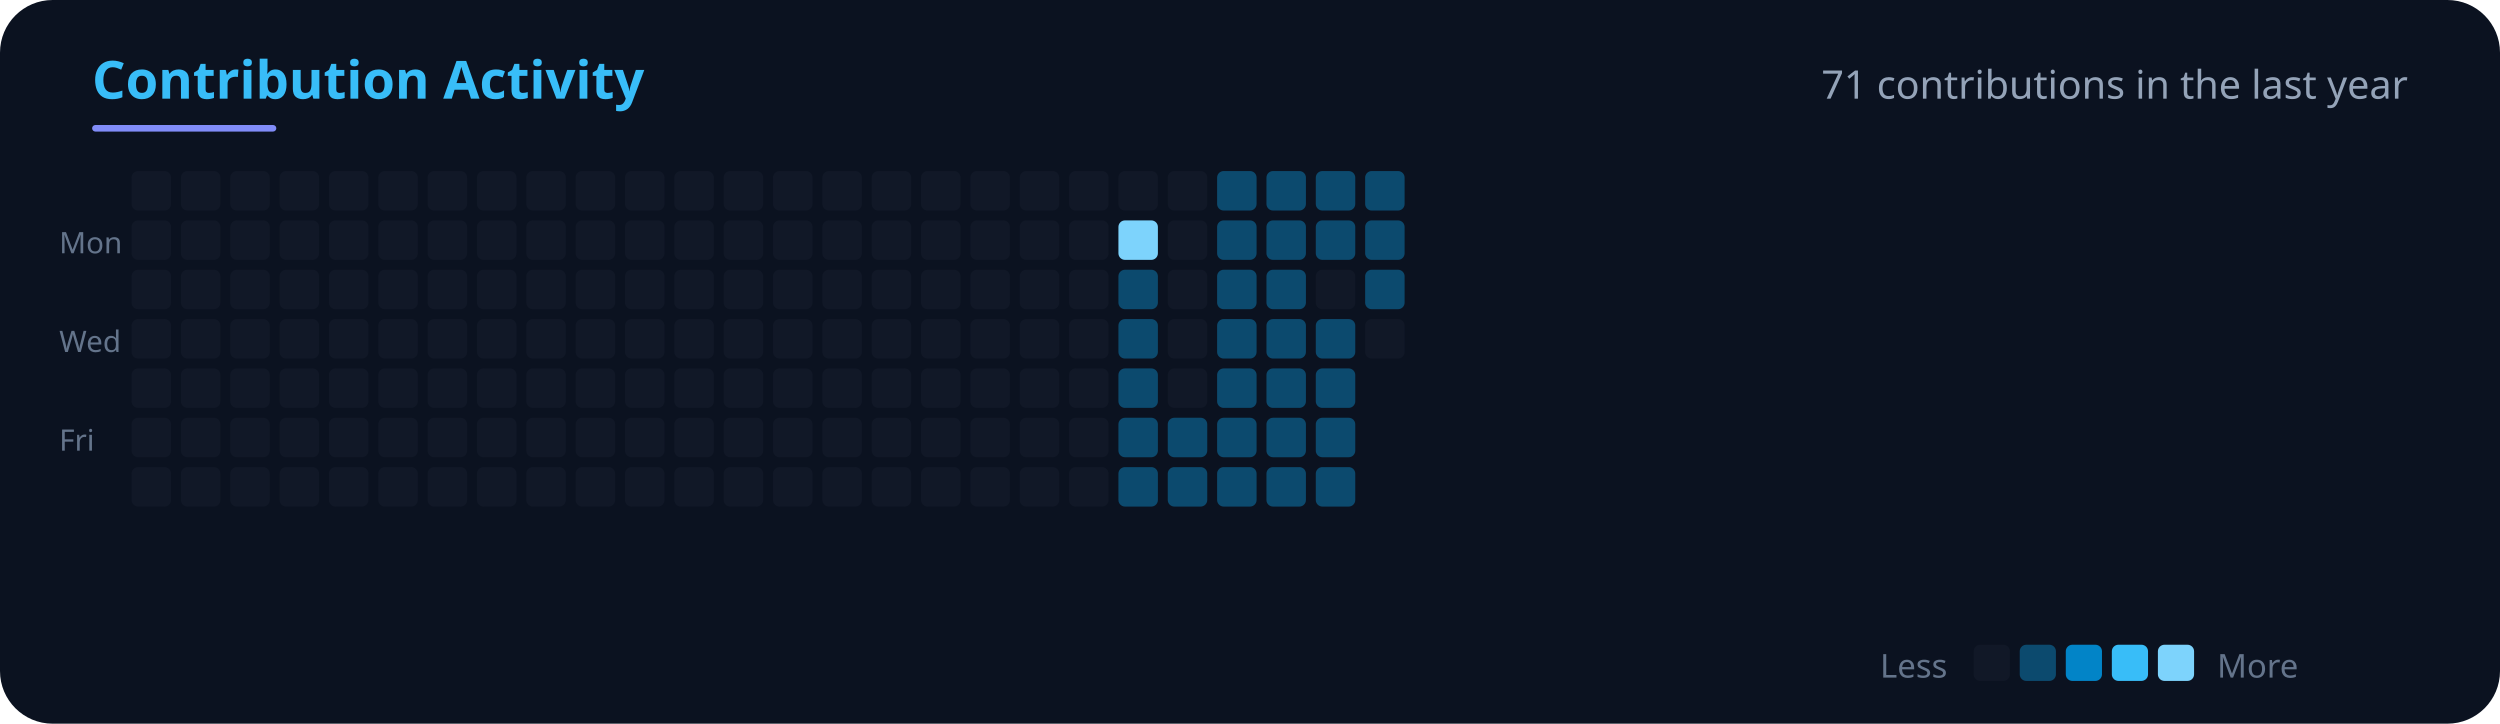
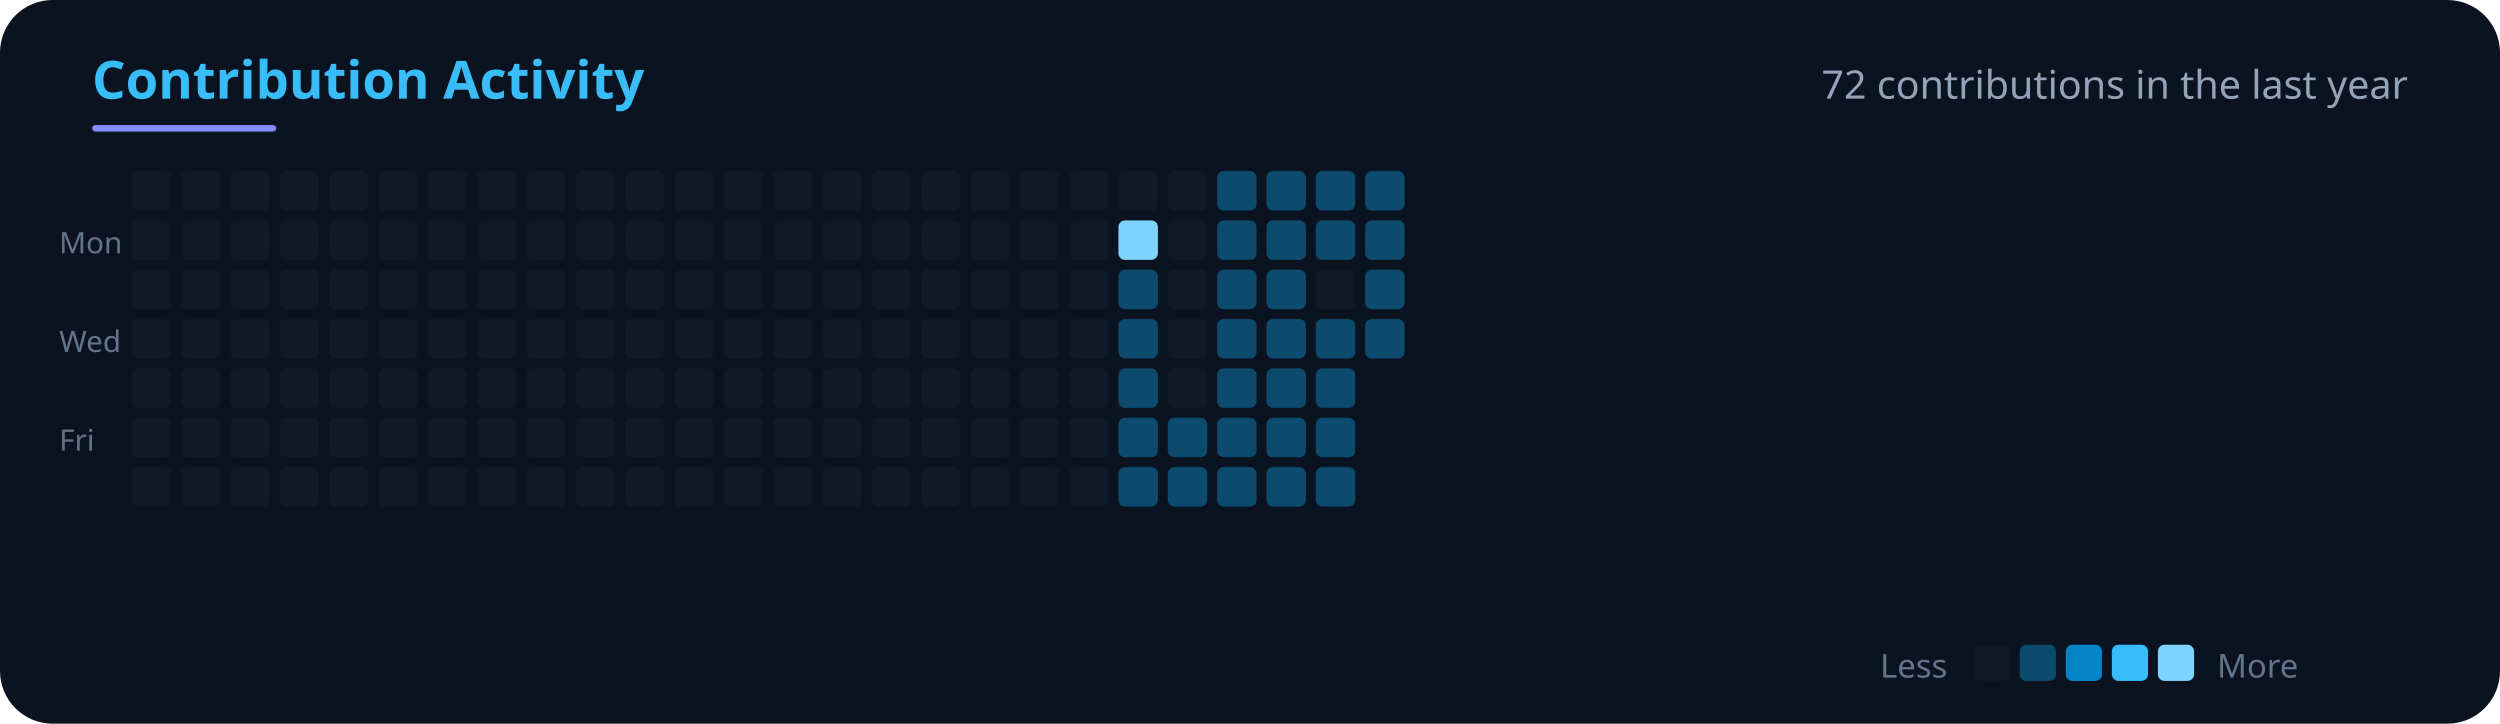
<svg xmlns="http://www.w3.org/2000/svg" width="760" height="220" viewBox="0 0 760 220" role="img">
  <rect width="100%" height="100%" rx="16" fill="#0B1220" />
  <text x="28" y="30" fill="#38BDF8" font-family="Segoe UI, Ubuntu, sans-serif" font-size="16" font-weight="700">Contribution Activity</text>
-   <text x="732" y="30" text-anchor="end" fill="#94A3B8" font-family="Segoe UI, Ubuntu, sans-serif" font-size="12">71 contributions in the last year</text>
+   <text x="732" y="30" text-anchor="end" fill="#94A3B8" font-family="Segoe UI, Ubuntu, sans-serif" font-size="12">72 contributions in the last year</text>
  <rect x="28" y="38" width="56" height="2" rx="1" fill="#818CF8" />
  <text x="18" y="77" fill="#64748B" font-family="Segoe UI, Ubuntu, sans-serif" font-size="9">Mon</text>
  <text x="18" y="107" fill="#64748B" font-family="Segoe UI, Ubuntu, sans-serif" font-size="9">Wed</text>
  <text x="18" y="137" fill="#64748B" font-family="Segoe UI, Ubuntu, sans-serif" font-size="9">Fri</text>
  <rect x="40" y="52" width="12" height="12" rx="2" fill="#111827" />
  <rect x="40" y="67" width="12" height="12" rx="2" fill="#111827" />
  <rect x="40" y="82" width="12" height="12" rx="2" fill="#111827" />
  <rect x="40" y="97" width="12" height="12" rx="2" fill="#111827" />
  <rect x="40" y="112" width="12" height="12" rx="2" fill="#111827" />
  <rect x="40" y="127" width="12" height="12" rx="2" fill="#111827" />
  <rect x="40" y="142" width="12" height="12" rx="2" fill="#111827" />
  <rect x="55" y="52" width="12" height="12" rx="2" fill="#111827" />
  <rect x="55" y="67" width="12" height="12" rx="2" fill="#111827" />
  <rect x="55" y="82" width="12" height="12" rx="2" fill="#111827" />
  <rect x="55" y="97" width="12" height="12" rx="2" fill="#111827" />
  <rect x="55" y="112" width="12" height="12" rx="2" fill="#111827" />
  <rect x="55" y="127" width="12" height="12" rx="2" fill="#111827" />
  <rect x="55" y="142" width="12" height="12" rx="2" fill="#111827" />
  <rect x="70" y="52" width="12" height="12" rx="2" fill="#111827" />
  <rect x="70" y="67" width="12" height="12" rx="2" fill="#111827" />
  <rect x="70" y="82" width="12" height="12" rx="2" fill="#111827" />
  <rect x="70" y="97" width="12" height="12" rx="2" fill="#111827" />
  <rect x="70" y="112" width="12" height="12" rx="2" fill="#111827" />
  <rect x="70" y="127" width="12" height="12" rx="2" fill="#111827" />
  <rect x="70" y="142" width="12" height="12" rx="2" fill="#111827" />
  <rect x="85" y="52" width="12" height="12" rx="2" fill="#111827" />
  <rect x="85" y="67" width="12" height="12" rx="2" fill="#111827" />
  <rect x="85" y="82" width="12" height="12" rx="2" fill="#111827" />
  <rect x="85" y="97" width="12" height="12" rx="2" fill="#111827" />
  <rect x="85" y="112" width="12" height="12" rx="2" fill="#111827" />
  <rect x="85" y="127" width="12" height="12" rx="2" fill="#111827" />
  <rect x="85" y="142" width="12" height="12" rx="2" fill="#111827" />
  <rect x="100" y="52" width="12" height="12" rx="2" fill="#111827" />
  <rect x="100" y="67" width="12" height="12" rx="2" fill="#111827" />
  <rect x="100" y="82" width="12" height="12" rx="2" fill="#111827" />
  <rect x="100" y="97" width="12" height="12" rx="2" fill="#111827" />
  <rect x="100" y="112" width="12" height="12" rx="2" fill="#111827" />
  <rect x="100" y="127" width="12" height="12" rx="2" fill="#111827" />
  <rect x="100" y="142" width="12" height="12" rx="2" fill="#111827" />
  <rect x="115" y="52" width="12" height="12" rx="2" fill="#111827" />
  <rect x="115" y="67" width="12" height="12" rx="2" fill="#111827" />
  <rect x="115" y="82" width="12" height="12" rx="2" fill="#111827" />
  <rect x="115" y="97" width="12" height="12" rx="2" fill="#111827" />
  <rect x="115" y="112" width="12" height="12" rx="2" fill="#111827" />
  <rect x="115" y="127" width="12" height="12" rx="2" fill="#111827" />
  <rect x="115" y="142" width="12" height="12" rx="2" fill="#111827" />
  <rect x="130" y="52" width="12" height="12" rx="2" fill="#111827" />
  <rect x="130" y="67" width="12" height="12" rx="2" fill="#111827" />
  <rect x="130" y="82" width="12" height="12" rx="2" fill="#111827" />
  <rect x="130" y="97" width="12" height="12" rx="2" fill="#111827" />
  <rect x="130" y="112" width="12" height="12" rx="2" fill="#111827" />
  <rect x="130" y="127" width="12" height="12" rx="2" fill="#111827" />
  <rect x="130" y="142" width="12" height="12" rx="2" fill="#111827" />
  <rect x="145" y="52" width="12" height="12" rx="2" fill="#111827" />
  <rect x="145" y="67" width="12" height="12" rx="2" fill="#111827" />
  <rect x="145" y="82" width="12" height="12" rx="2" fill="#111827" />
  <rect x="145" y="97" width="12" height="12" rx="2" fill="#111827" />
  <rect x="145" y="112" width="12" height="12" rx="2" fill="#111827" />
  <rect x="145" y="127" width="12" height="12" rx="2" fill="#111827" />
  <rect x="145" y="142" width="12" height="12" rx="2" fill="#111827" />
  <rect x="160" y="52" width="12" height="12" rx="2" fill="#111827" />
  <rect x="160" y="67" width="12" height="12" rx="2" fill="#111827" />
  <rect x="160" y="82" width="12" height="12" rx="2" fill="#111827" />
  <rect x="160" y="97" width="12" height="12" rx="2" fill="#111827" />
  <rect x="160" y="112" width="12" height="12" rx="2" fill="#111827" />
  <rect x="160" y="127" width="12" height="12" rx="2" fill="#111827" />
  <rect x="160" y="142" width="12" height="12" rx="2" fill="#111827" />
  <rect x="175" y="52" width="12" height="12" rx="2" fill="#111827" />
  <rect x="175" y="67" width="12" height="12" rx="2" fill="#111827" />
  <rect x="175" y="82" width="12" height="12" rx="2" fill="#111827" />
  <rect x="175" y="97" width="12" height="12" rx="2" fill="#111827" />
  <rect x="175" y="112" width="12" height="12" rx="2" fill="#111827" />
  <rect x="175" y="127" width="12" height="12" rx="2" fill="#111827" />
  <rect x="175" y="142" width="12" height="12" rx="2" fill="#111827" />
  <rect x="190" y="52" width="12" height="12" rx="2" fill="#111827" />
  <rect x="190" y="67" width="12" height="12" rx="2" fill="#111827" />
  <rect x="190" y="82" width="12" height="12" rx="2" fill="#111827" />
  <rect x="190" y="97" width="12" height="12" rx="2" fill="#111827" />
  <rect x="190" y="112" width="12" height="12" rx="2" fill="#111827" />
  <rect x="190" y="127" width="12" height="12" rx="2" fill="#111827" />
  <rect x="190" y="142" width="12" height="12" rx="2" fill="#111827" />
  <rect x="205" y="52" width="12" height="12" rx="2" fill="#111827" />
  <rect x="205" y="67" width="12" height="12" rx="2" fill="#111827" />
  <rect x="205" y="82" width="12" height="12" rx="2" fill="#111827" />
  <rect x="205" y="97" width="12" height="12" rx="2" fill="#111827" />
  <rect x="205" y="112" width="12" height="12" rx="2" fill="#111827" />
  <rect x="205" y="127" width="12" height="12" rx="2" fill="#111827" />
  <rect x="205" y="142" width="12" height="12" rx="2" fill="#111827" />
  <rect x="220" y="52" width="12" height="12" rx="2" fill="#111827" />
  <rect x="220" y="67" width="12" height="12" rx="2" fill="#111827" />
  <rect x="220" y="82" width="12" height="12" rx="2" fill="#111827" />
  <rect x="220" y="97" width="12" height="12" rx="2" fill="#111827" />
  <rect x="220" y="112" width="12" height="12" rx="2" fill="#111827" />
  <rect x="220" y="127" width="12" height="12" rx="2" fill="#111827" />
  <rect x="220" y="142" width="12" height="12" rx="2" fill="#111827" />
  <rect x="235" y="52" width="12" height="12" rx="2" fill="#111827" />
  <rect x="235" y="67" width="12" height="12" rx="2" fill="#111827" />
  <rect x="235" y="82" width="12" height="12" rx="2" fill="#111827" />
  <rect x="235" y="97" width="12" height="12" rx="2" fill="#111827" />
  <rect x="235" y="112" width="12" height="12" rx="2" fill="#111827" />
  <rect x="235" y="127" width="12" height="12" rx="2" fill="#111827" />
  <rect x="235" y="142" width="12" height="12" rx="2" fill="#111827" />
  <rect x="250" y="52" width="12" height="12" rx="2" fill="#111827" />
  <rect x="250" y="67" width="12" height="12" rx="2" fill="#111827" />
  <rect x="250" y="82" width="12" height="12" rx="2" fill="#111827" />
  <rect x="250" y="97" width="12" height="12" rx="2" fill="#111827" />
  <rect x="250" y="112" width="12" height="12" rx="2" fill="#111827" />
  <rect x="250" y="127" width="12" height="12" rx="2" fill="#111827" />
  <rect x="250" y="142" width="12" height="12" rx="2" fill="#111827" />
  <rect x="265" y="52" width="12" height="12" rx="2" fill="#111827" />
  <rect x="265" y="67" width="12" height="12" rx="2" fill="#111827" />
  <rect x="265" y="82" width="12" height="12" rx="2" fill="#111827" />
  <rect x="265" y="97" width="12" height="12" rx="2" fill="#111827" />
  <rect x="265" y="112" width="12" height="12" rx="2" fill="#111827" />
  <rect x="265" y="127" width="12" height="12" rx="2" fill="#111827" />
  <rect x="265" y="142" width="12" height="12" rx="2" fill="#111827" />
  <rect x="280" y="52" width="12" height="12" rx="2" fill="#111827" />
  <rect x="280" y="67" width="12" height="12" rx="2" fill="#111827" />
  <rect x="280" y="82" width="12" height="12" rx="2" fill="#111827" />
  <rect x="280" y="97" width="12" height="12" rx="2" fill="#111827" />
  <rect x="280" y="112" width="12" height="12" rx="2" fill="#111827" />
  <rect x="280" y="127" width="12" height="12" rx="2" fill="#111827" />
  <rect x="280" y="142" width="12" height="12" rx="2" fill="#111827" />
  <rect x="295" y="52" width="12" height="12" rx="2" fill="#111827" />
  <rect x="295" y="67" width="12" height="12" rx="2" fill="#111827" />
  <rect x="295" y="82" width="12" height="12" rx="2" fill="#111827" />
  <rect x="295" y="97" width="12" height="12" rx="2" fill="#111827" />
  <rect x="295" y="112" width="12" height="12" rx="2" fill="#111827" />
  <rect x="295" y="127" width="12" height="12" rx="2" fill="#111827" />
  <rect x="295" y="142" width="12" height="12" rx="2" fill="#111827" />
  <rect x="310" y="52" width="12" height="12" rx="2" fill="#111827" />
  <rect x="310" y="67" width="12" height="12" rx="2" fill="#111827" />
  <rect x="310" y="82" width="12" height="12" rx="2" fill="#111827" />
  <rect x="310" y="97" width="12" height="12" rx="2" fill="#111827" />
  <rect x="310" y="112" width="12" height="12" rx="2" fill="#111827" />
  <rect x="310" y="127" width="12" height="12" rx="2" fill="#111827" />
  <rect x="310" y="142" width="12" height="12" rx="2" fill="#111827" />
  <rect x="325" y="52" width="12" height="12" rx="2" fill="#111827" />
  <rect x="325" y="67" width="12" height="12" rx="2" fill="#111827" />
  <rect x="325" y="82" width="12" height="12" rx="2" fill="#111827" />
  <rect x="325" y="97" width="12" height="12" rx="2" fill="#111827" />
  <rect x="325" y="112" width="12" height="12" rx="2" fill="#111827" />
  <rect x="325" y="127" width="12" height="12" rx="2" fill="#111827" />
  <rect x="325" y="142" width="12" height="12" rx="2" fill="#111827" />
  <rect x="340" y="52" width="12" height="12" rx="2" fill="#111827" />
  <rect x="340" y="67" width="12" height="12" rx="2" fill="#7DD3FC" />
  <rect x="340" y="82" width="12" height="12" rx="2" fill="#0C4A6E" />
  <rect x="340" y="97" width="12" height="12" rx="2" fill="#0C4A6E" />
  <rect x="340" y="112" width="12" height="12" rx="2" fill="#0C4A6E" />
  <rect x="340" y="127" width="12" height="12" rx="2" fill="#0C4A6E" />
  <rect x="340" y="142" width="12" height="12" rx="2" fill="#0C4A6E" />
  <rect x="355" y="52" width="12" height="12" rx="2" fill="#111827" />
  <rect x="355" y="67" width="12" height="12" rx="2" fill="#111827" />
  <rect x="355" y="82" width="12" height="12" rx="2" fill="#111827" />
  <rect x="355" y="97" width="12" height="12" rx="2" fill="#111827" />
  <rect x="355" y="112" width="12" height="12" rx="2" fill="#111827" />
  <rect x="355" y="127" width="12" height="12" rx="2" fill="#0C4A6E" />
  <rect x="355" y="142" width="12" height="12" rx="2" fill="#0C4A6E" />
  <rect x="370" y="52" width="12" height="12" rx="2" fill="#0C4A6E" />
  <rect x="370" y="67" width="12" height="12" rx="2" fill="#0C4A6E" />
  <rect x="370" y="82" width="12" height="12" rx="2" fill="#0C4A6E" />
  <rect x="370" y="97" width="12" height="12" rx="2" fill="#0C4A6E" />
  <rect x="370" y="112" width="12" height="12" rx="2" fill="#0C4A6E" />
  <rect x="370" y="127" width="12" height="12" rx="2" fill="#0C4A6E" />
  <rect x="370" y="142" width="12" height="12" rx="2" fill="#0C4A6E" />
  <rect x="385" y="52" width="12" height="12" rx="2" fill="#0C4A6E" />
  <rect x="385" y="67" width="12" height="12" rx="2" fill="#0C4A6E" />
  <rect x="385" y="82" width="12" height="12" rx="2" fill="#0C4A6E" />
  <rect x="385" y="97" width="12" height="12" rx="2" fill="#0C4A6E" />
  <rect x="385" y="112" width="12" height="12" rx="2" fill="#0C4A6E" />
  <rect x="385" y="127" width="12" height="12" rx="2" fill="#0C4A6E" />
  <rect x="385" y="142" width="12" height="12" rx="2" fill="#0C4A6E" />
  <rect x="400" y="52" width="12" height="12" rx="2" fill="#0C4A6E" />
  <rect x="400" y="67" width="12" height="12" rx="2" fill="#0C4A6E" />
  <rect x="400" y="82" width="12" height="12" rx="2" fill="#111827" />
  <rect x="400" y="97" width="12" height="12" rx="2" fill="#0C4A6E" />
  <rect x="400" y="112" width="12" height="12" rx="2" fill="#0C4A6E" />
  <rect x="400" y="127" width="12" height="12" rx="2" fill="#0C4A6E" />
  <rect x="400" y="142" width="12" height="12" rx="2" fill="#0C4A6E" />
  <rect x="415" y="52" width="12" height="12" rx="2" fill="#0C4A6E" />
  <rect x="415" y="67" width="12" height="12" rx="2" fill="#0C4A6E" />
  <rect x="415" y="82" width="12" height="12" rx="2" fill="#0C4A6E" />
-   <rect x="415" y="97" width="12" height="12" rx="2" fill="#111827" />
+   <rect x="415" y="97" width="12" height="12" rx="2" fill="#0C4A6E" />
  <text x="592" y="206" text-anchor="end" fill="#64748B" font-size="10" font-family="Segoe UI, Ubuntu, sans-serif">Less</text>
  <rect x="600" y="196" width="11" height="11" rx="2" fill="#111827" />
  <rect x="614" y="196" width="11" height="11" rx="2" fill="#0C4A6E" />
  <rect x="628" y="196" width="11" height="11" rx="2" fill="#0284C7" />
  <rect x="642" y="196" width="11" height="11" rx="2" fill="#38BDF8" />
  <rect x="656" y="196" width="11" height="11" rx="2" fill="#7DD3FC" />
  <text x="674" y="206" fill="#64748B" font-size="10" font-family="Segoe UI, Ubuntu, sans-serif">More</text>
</svg>
